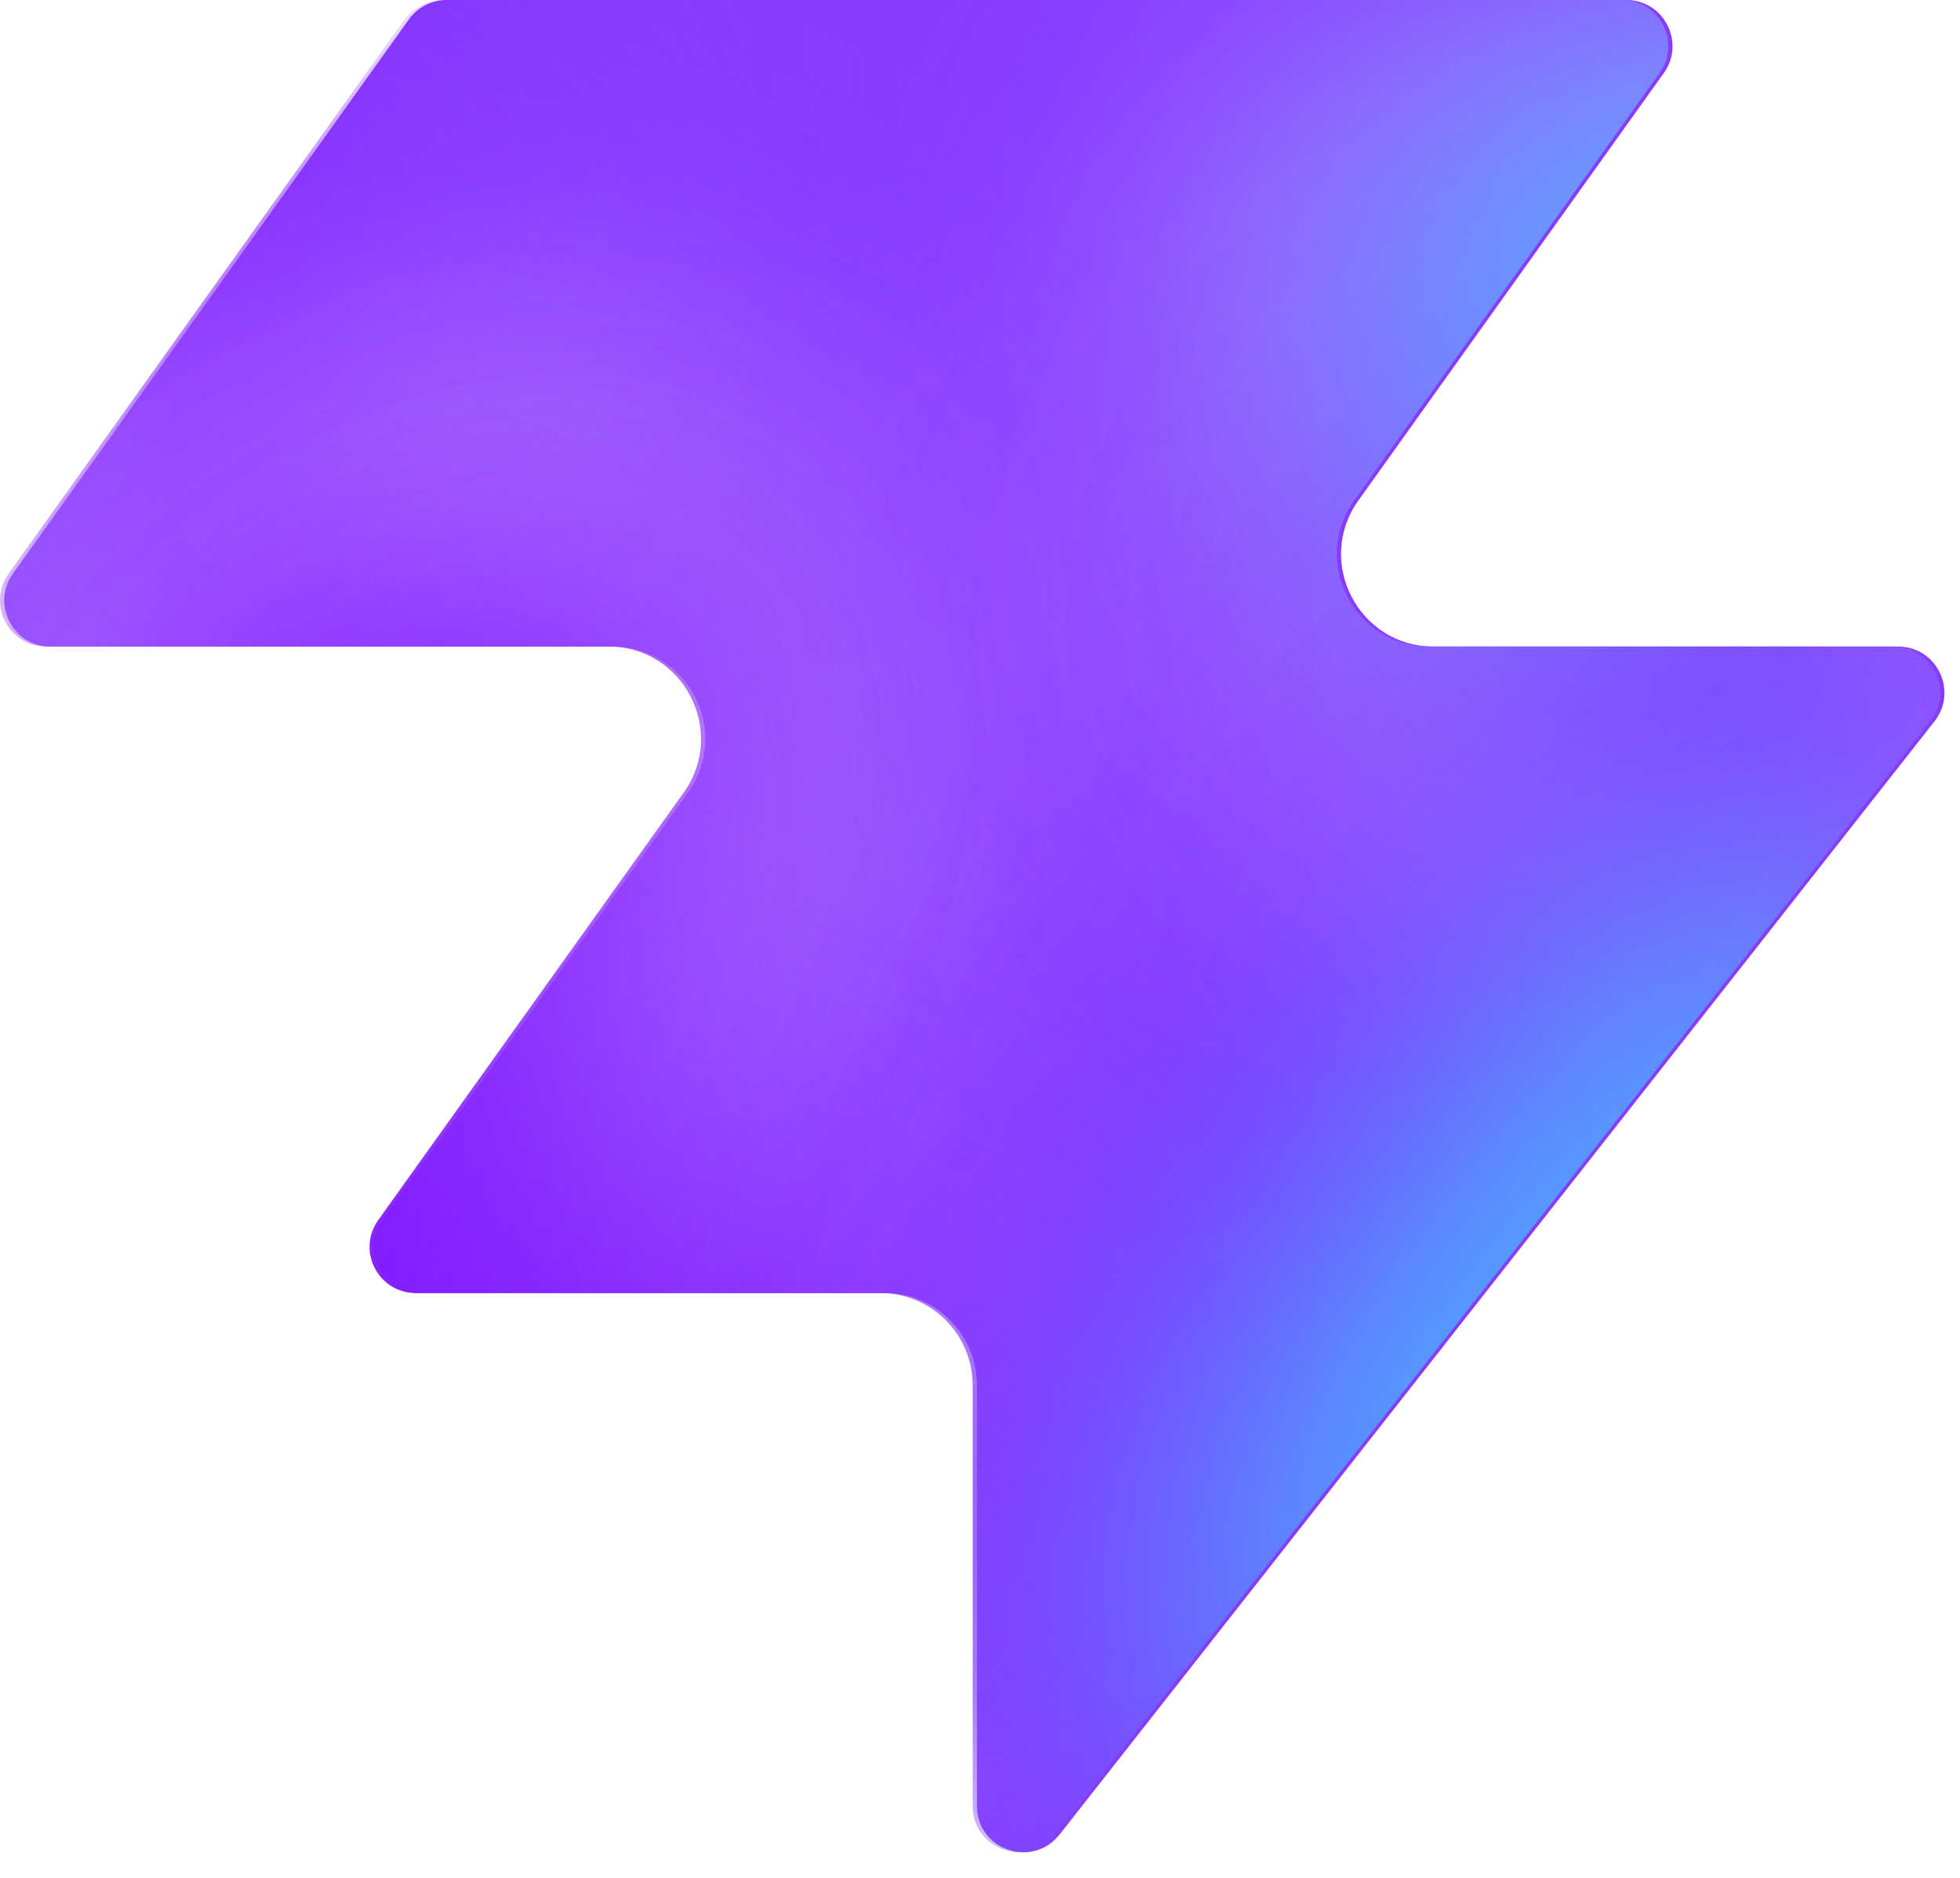
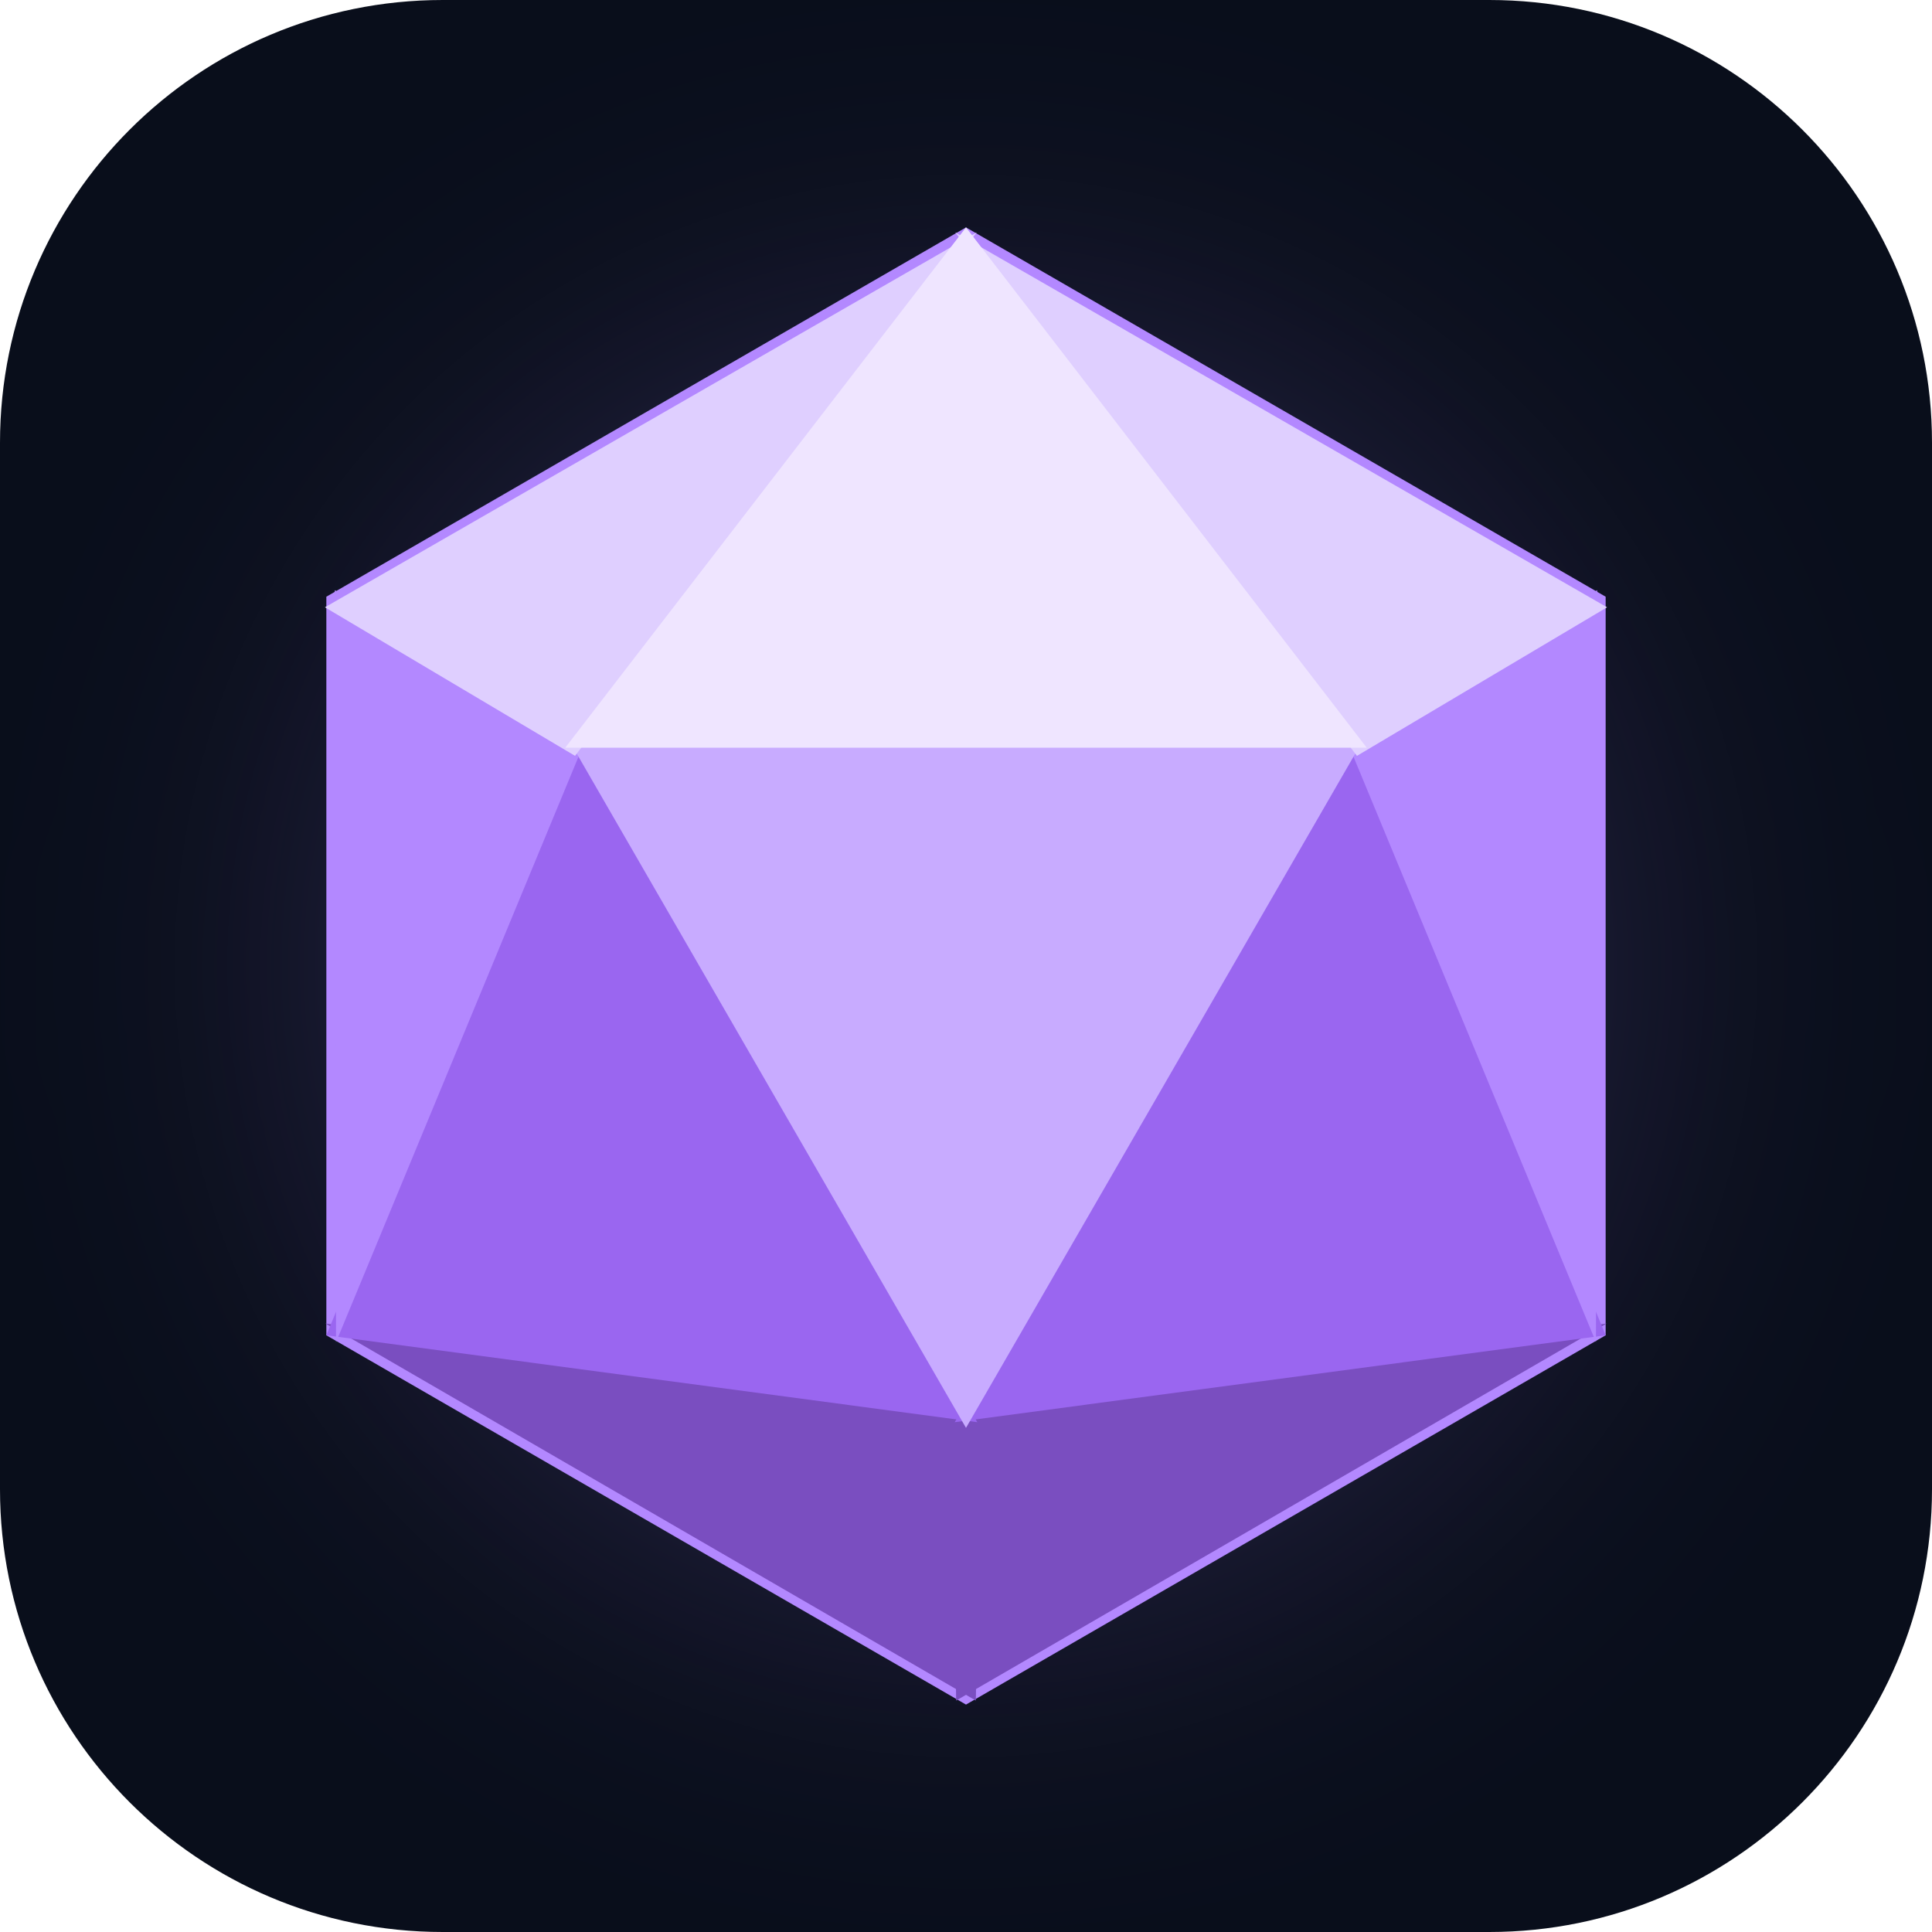
- <svg xmlns="http://www.w3.org/2000/svg" width="48" height="46" fill="none" viewBox="0 0 48 46">
-   <path fill="#863bff" d="M25.946 44.938c-.664.845-2.021.375-2.021-.698V33.937a2.26 2.26 0 0 0-2.262-2.262H10.287c-.92 0-1.456-1.04-.92-1.788l7.48-10.471c1.07-1.497 0-3.578-1.842-3.578H1.237c-.92 0-1.456-1.04-.92-1.788L10.013.474c.214-.297.556-.474.92-.474h28.894c.92 0 1.456 1.04.92 1.788l-7.48 10.471c-1.07 1.498 0 3.579 1.842 3.579h11.377c.943 0 1.473 1.088.89 1.83L25.947 44.94z" style="fill:#863bff;fill:color(display-p3 .525 .23 1);fill-opacity:1" />
-   <mask id="a" width="48" height="46" x="0" y="0" maskUnits="userSpaceOnUse" style="mask-type:alpha">
-     <path fill="#000" d="M25.842 44.938c-.664.844-2.021.375-2.021-.698V33.937a2.26 2.26 0 0 0-2.262-2.262H10.183c-.92 0-1.456-1.04-.92-1.788l7.48-10.471c1.07-1.498 0-3.579-1.842-3.579H1.133c-.92 0-1.456-1.04-.92-1.787L9.91.473c.214-.297.556-.474.92-.474h28.894c.92 0 1.456 1.04.92 1.788l-7.48 10.471c-1.07 1.498 0 3.578 1.842 3.578h11.377c.943 0 1.473 1.088.89 1.832L25.843 44.94z" style="fill:#000;fill-opacity:1" />
-   </mask>
-   <g mask="url(#a)">
-     <g filter="url(#b)">
-       <ellipse cx="5.508" cy="14.704" fill="#ede6ff" rx="5.508" ry="14.704" style="fill:#ede6ff;fill:color(display-p3 .927 .903 1);fill-opacity:1" transform="matrix(.00324 1 1 -.00324 -4.47 31.516)" />
-     </g>
-     <g filter="url(#c)">
-       <ellipse cx="10.399" cy="29.851" fill="#ede6ff" rx="10.399" ry="29.851" style="fill:#ede6ff;fill:color(display-p3 .927 .903 1);fill-opacity:1" transform="matrix(.00324 1 1 -.00324 -39.328 7.883)" />
-     </g>
-     <g filter="url(#d)">
-       <ellipse cx="5.508" cy="30.487" fill="#7e14ff" rx="5.508" ry="30.487" style="fill:#7e14ff;fill:color(display-p3 .492 .077 1);fill-opacity:1" transform="rotate(89.814 -25.913 -14.639)scale(1 -1)" />
-     </g>
-     <g filter="url(#e)">
-       <ellipse cx="5.508" cy="30.599" fill="#7e14ff" rx="5.508" ry="30.599" style="fill:#7e14ff;fill:color(display-p3 .492 .077 1);fill-opacity:1" transform="rotate(89.814 -32.644 -3.334)scale(1 -1)" />
-     </g>
-     <g filter="url(#f)">
-       <ellipse cx="5.508" cy="30.599" fill="#7e14ff" rx="5.508" ry="30.599" style="fill:#7e14ff;fill:color(display-p3 .492 .077 1);fill-opacity:1" transform="matrix(.00324 1 1 -.00324 -34.34 30.47)" />
-     </g>
-     <g filter="url(#g)">
-       <ellipse cx="14.072" cy="22.078" fill="#ede6ff" rx="14.072" ry="22.078" style="fill:#ede6ff;fill:color(display-p3 .927 .903 1);fill-opacity:1" transform="rotate(93.35 24.506 48.493)scale(-1 1)" />
-     </g>
-     <g filter="url(#h)">
-       <ellipse cx="3.47" cy="21.501" fill="#7e14ff" rx="3.47" ry="21.501" style="fill:#7e14ff;fill:color(display-p3 .492 .077 1);fill-opacity:1" transform="rotate(89.009 28.708 47.59)scale(-1 1)" />
-     </g>
-     <g filter="url(#i)">
-       <ellipse cx="3.47" cy="21.501" fill="#7e14ff" rx="3.47" ry="21.501" style="fill:#7e14ff;fill:color(display-p3 .492 .077 1);fill-opacity:1" transform="rotate(89.009 28.708 47.59)scale(-1 1)" />
-     </g>
-     <g filter="url(#j)">
-       <ellipse cx=".387" cy="8.972" fill="#7e14ff" rx="4.407" ry="29.108" style="fill:#7e14ff;fill:color(display-p3 .492 .077 1);fill-opacity:1" transform="rotate(39.51 .387 8.972)" />
-     </g>
-     <g filter="url(#k)">
-       <ellipse cx="47.523" cy="-6.092" fill="#7e14ff" rx="4.407" ry="29.108" style="fill:#7e14ff;fill:color(display-p3 .492 .077 1);fill-opacity:1" transform="rotate(37.892 47.523 -6.092)" />
-     </g>
-     <g filter="url(#l)">
-       <ellipse cx="41.412" cy="6.333" fill="#47bfff" rx="5.971" ry="9.665" style="fill:#47bfff;fill:color(display-p3 .28 .748 1);fill-opacity:1" transform="rotate(37.892 41.412 6.333)" />
-     </g>
-     <g filter="url(#m)">
-       <ellipse cx="-1.879" cy="38.332" fill="#7e14ff" rx="4.407" ry="29.108" style="fill:#7e14ff;fill:color(display-p3 .492 .077 1);fill-opacity:1" transform="rotate(37.892 -1.88 38.332)" />
-     </g>
-     <g filter="url(#n)">
-       <ellipse cx="-1.879" cy="38.332" fill="#7e14ff" rx="4.407" ry="29.108" style="fill:#7e14ff;fill:color(display-p3 .492 .077 1);fill-opacity:1" transform="rotate(37.892 -1.88 38.332)" />
-     </g>
-     <g filter="url(#o)">
-       <ellipse cx="35.651" cy="29.907" fill="#7e14ff" rx="4.407" ry="29.108" style="fill:#7e14ff;fill:color(display-p3 .492 .077 1);fill-opacity:1" transform="rotate(37.892 35.651 29.907)" />
-     </g>
-     <g filter="url(#p)">
-       <ellipse cx="38.418" cy="32.4" fill="#47bfff" rx="5.971" ry="15.297" style="fill:#47bfff;fill:color(display-p3 .28 .748 1);fill-opacity:1" transform="rotate(37.892 38.418 32.4)" />
-     </g>
-   </g>
+ <svg xmlns="http://www.w3.org/2000/svg" width="48" height="48" viewBox="0 0 48 48" fill="none">
+   <rect width="48" height="48" rx="11" fill="#090e1b" />
  <defs>
-     <filter id="b" width="60.045" height="41.654" x="-19.77" y="16.149" color-interpolation-filters="sRGB" filterUnits="userSpaceOnUse">
-       <feFlood flood-opacity="0" result="BackgroundImageFix" />
-       <feBlend in="SourceGraphic" in2="BackgroundImageFix" result="shape" />
-       <feGaussianBlur result="effect1_foregroundBlur_2002_17158" stdDeviation="7.659" />
-     </filter>
-     <filter id="c" width="90.34" height="51.437" x="-54.613" y="-7.533" color-interpolation-filters="sRGB" filterUnits="userSpaceOnUse">
-       <feFlood flood-opacity="0" result="BackgroundImageFix" />
-       <feBlend in="SourceGraphic" in2="BackgroundImageFix" result="shape" />
-       <feGaussianBlur result="effect1_foregroundBlur_2002_17158" stdDeviation="7.659" />
-     </filter>
-     <filter id="d" width="79.355" height="29.4" x="-49.64" y="2.03" color-interpolation-filters="sRGB" filterUnits="userSpaceOnUse">
-       <feFlood flood-opacity="0" result="BackgroundImageFix" />
-       <feBlend in="SourceGraphic" in2="BackgroundImageFix" result="shape" />
-       <feGaussianBlur result="effect1_foregroundBlur_2002_17158" stdDeviation="4.596" />
-     </filter>
-     <filter id="e" width="79.579" height="29.4" x="-45.045" y="20.029" color-interpolation-filters="sRGB" filterUnits="userSpaceOnUse">
-       <feFlood flood-opacity="0" result="BackgroundImageFix" />
-       <feBlend in="SourceGraphic" in2="BackgroundImageFix" result="shape" />
-       <feGaussianBlur result="effect1_foregroundBlur_2002_17158" stdDeviation="4.596" />
-     </filter>
-     <filter id="f" width="79.579" height="29.4" x="-43.513" y="21.178" color-interpolation-filters="sRGB" filterUnits="userSpaceOnUse">
-       <feFlood flood-opacity="0" result="BackgroundImageFix" />
-       <feBlend in="SourceGraphic" in2="BackgroundImageFix" result="shape" />
-       <feGaussianBlur result="effect1_foregroundBlur_2002_17158" stdDeviation="4.596" />
-     </filter>
-     <filter id="g" width="74.749" height="58.852" x="15.756" y="-17.901" color-interpolation-filters="sRGB" filterUnits="userSpaceOnUse">
-       <feFlood flood-opacity="0" result="BackgroundImageFix" />
-       <feBlend in="SourceGraphic" in2="BackgroundImageFix" result="shape" />
-       <feGaussianBlur result="effect1_foregroundBlur_2002_17158" stdDeviation="7.659" />
-     </filter>
-     <filter id="h" width="61.377" height="25.362" x="23.548" y="2.284" color-interpolation-filters="sRGB" filterUnits="userSpaceOnUse">
-       <feFlood flood-opacity="0" result="BackgroundImageFix" />
-       <feBlend in="SourceGraphic" in2="BackgroundImageFix" result="shape" />
-       <feGaussianBlur result="effect1_foregroundBlur_2002_17158" stdDeviation="4.596" />
-     </filter>
-     <filter id="i" width="61.377" height="25.362" x="23.548" y="2.284" color-interpolation-filters="sRGB" filterUnits="userSpaceOnUse">
-       <feFlood flood-opacity="0" result="BackgroundImageFix" />
-       <feBlend in="SourceGraphic" in2="BackgroundImageFix" result="shape" />
-       <feGaussianBlur result="effect1_foregroundBlur_2002_17158" stdDeviation="4.596" />
-     </filter>
-     <filter id="j" width="56.045" height="63.649" x="-27.636" y="-22.853" color-interpolation-filters="sRGB" filterUnits="userSpaceOnUse">
-       <feFlood flood-opacity="0" result="BackgroundImageFix" />
-       <feBlend in="SourceGraphic" in2="BackgroundImageFix" result="shape" />
-       <feGaussianBlur result="effect1_foregroundBlur_2002_17158" stdDeviation="4.596" />
-     </filter>
-     <filter id="k" width="54.814" height="64.646" x="20.116" y="-38.415" color-interpolation-filters="sRGB" filterUnits="userSpaceOnUse">
-       <feFlood flood-opacity="0" result="BackgroundImageFix" />
-       <feBlend in="SourceGraphic" in2="BackgroundImageFix" result="shape" />
-       <feGaussianBlur result="effect1_foregroundBlur_2002_17158" stdDeviation="4.596" />
-     </filter>
-     <filter id="l" width="33.541" height="35.313" x="24.641" y="-11.323" color-interpolation-filters="sRGB" filterUnits="userSpaceOnUse">
-       <feFlood flood-opacity="0" result="BackgroundImageFix" />
-       <feBlend in="SourceGraphic" in2="BackgroundImageFix" result="shape" />
-       <feGaussianBlur result="effect1_foregroundBlur_2002_17158" stdDeviation="4.596" />
-     </filter>
-     <filter id="m" width="54.814" height="64.646" x="-29.286" y="6.009" color-interpolation-filters="sRGB" filterUnits="userSpaceOnUse">
-       <feFlood flood-opacity="0" result="BackgroundImageFix" />
-       <feBlend in="SourceGraphic" in2="BackgroundImageFix" result="shape" />
-       <feGaussianBlur result="effect1_foregroundBlur_2002_17158" stdDeviation="4.596" />
-     </filter>
-     <filter id="n" width="54.814" height="64.646" x="-29.286" y="6.009" color-interpolation-filters="sRGB" filterUnits="userSpaceOnUse">
-       <feFlood flood-opacity="0" result="BackgroundImageFix" />
-       <feBlend in="SourceGraphic" in2="BackgroundImageFix" result="shape" />
-       <feGaussianBlur result="effect1_foregroundBlur_2002_17158" stdDeviation="4.596" />
-     </filter>
-     <filter id="o" width="54.814" height="64.646" x="8.244" y="-2.416" color-interpolation-filters="sRGB" filterUnits="userSpaceOnUse">
-       <feFlood flood-opacity="0" result="BackgroundImageFix" />
-       <feBlend in="SourceGraphic" in2="BackgroundImageFix" result="shape" />
-       <feGaussianBlur result="effect1_foregroundBlur_2002_17158" stdDeviation="4.596" />
-     </filter>
-     <filter id="p" width="39.409" height="43.623" x="18.713" y="10.588" color-interpolation-filters="sRGB" filterUnits="userSpaceOnUse">
-       <feFlood flood-opacity="0" result="BackgroundImageFix" />
-       <feBlend in="SourceGraphic" in2="BackgroundImageFix" result="shape" />
-       <feGaussianBlur result="effect1_foregroundBlur_2002_17158" stdDeviation="4.596" />
+     <filter id="bloom" x="-60%" y="-60%" width="220%" height="220%">
+       <feGaussianBlur stdDeviation="4.5" />
    </filter>
  </defs>
+   <circle cx="24" cy="24" r="15" fill="#b388ff" opacity="0.22" filter="url(#bloom)" />
+   <path fill="#b388ff" d="M8.108 33.175L8.108 14.825L24 5.65L39.892 14.825L39.892 33.175L24 42.35Z" />
+   <path fill="#7a4ec0" d="M24.335 35.023L8.082 32.882L24.245 42.25Z" />
+   <path fill="#7a4ec0" d="M23.755 42.25L39.918 32.882L23.665 35.023Z" />
+   <path fill="#9a66f0" d="M14.325 18.09L8.108 33.175L24.281 35.334Z" />
+   <path fill="#9a66f0" d="M33.675 18.09L23.719 35.334L39.892 33.175Z" />
+   <path fill="#b388ff" d="M14.622 18.199L8.318 14.663L8.349 33.344Z" />
+   <path fill="#b388ff" d="M39.651 33.344L39.682 14.663L33.378 18.199Z" />
+   <path fill="#c8abff" d="M14.063 18.263L24 35.475L33.937 18.263Z" />
+   <path fill="#dfcfff" d="M14.287 18.779L24.267 5.773L8.073 15.088Z" />
+   <path fill="#dfcfff" d="M23.733 5.773L33.713 18.779L39.927 15.088Z" />
+   <path fill="#efe5ff" d="M14.044 18.576L33.956 18.576L24 5.65Z" />
</svg>
